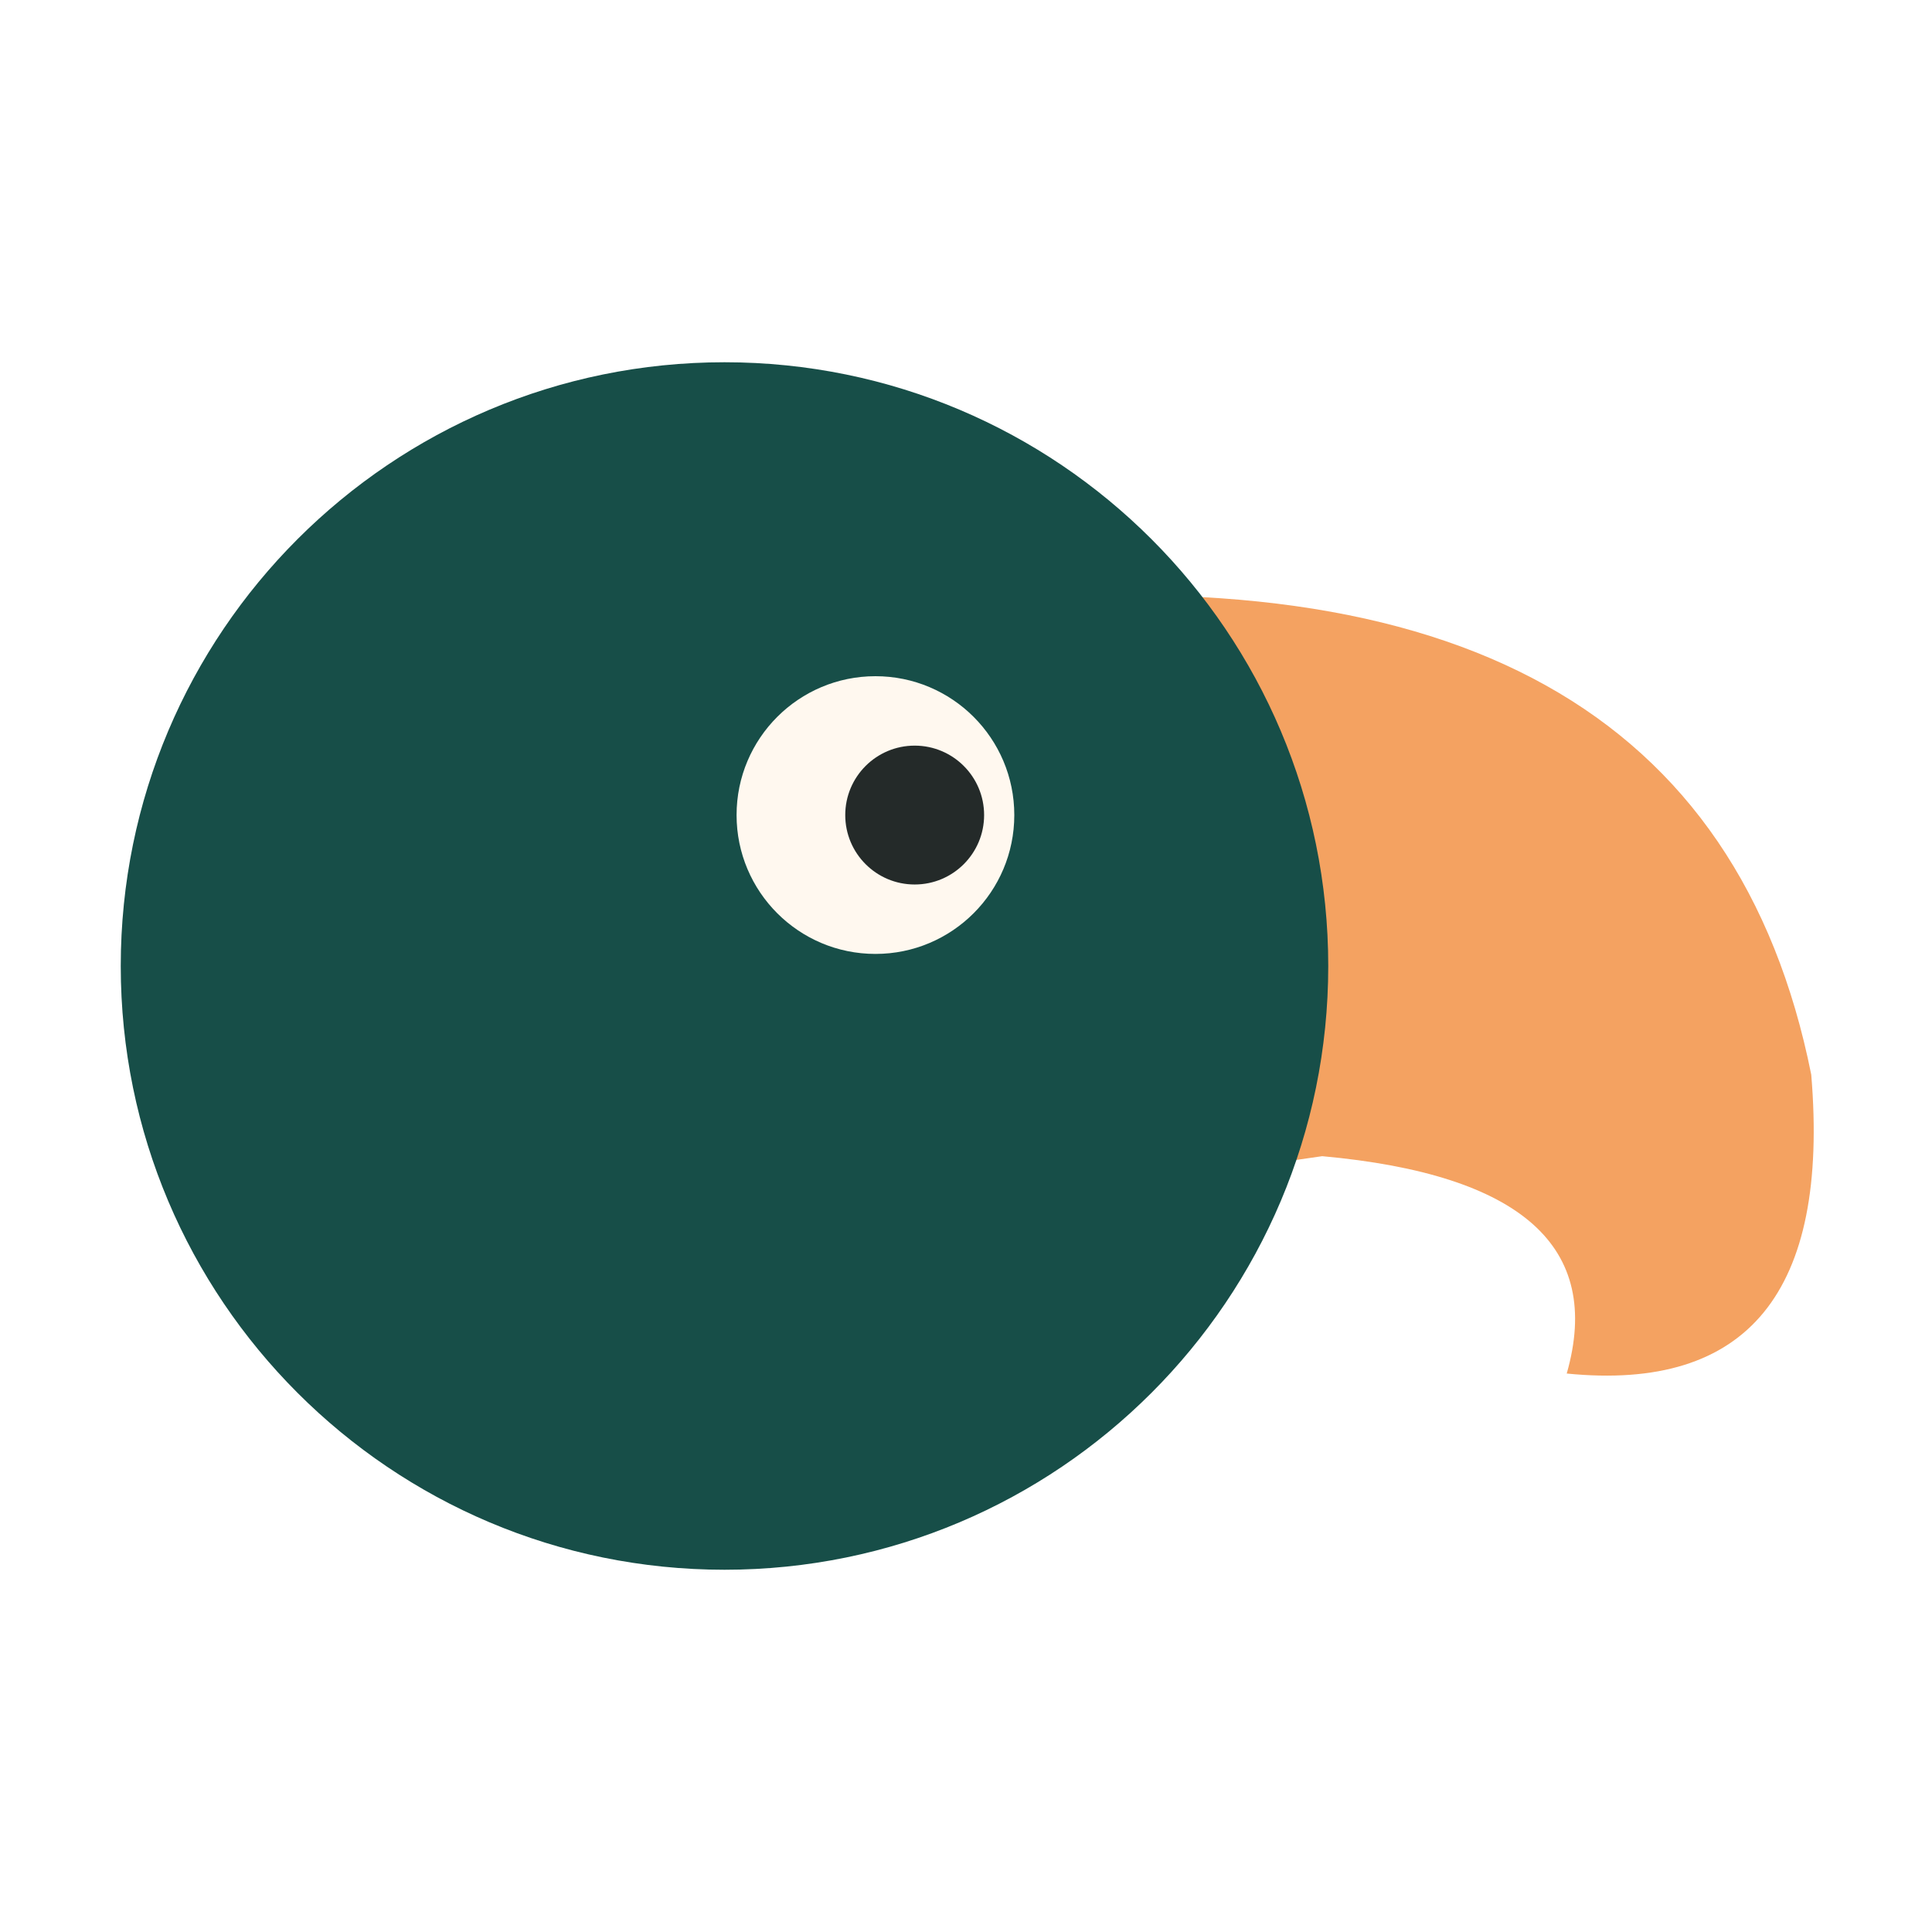
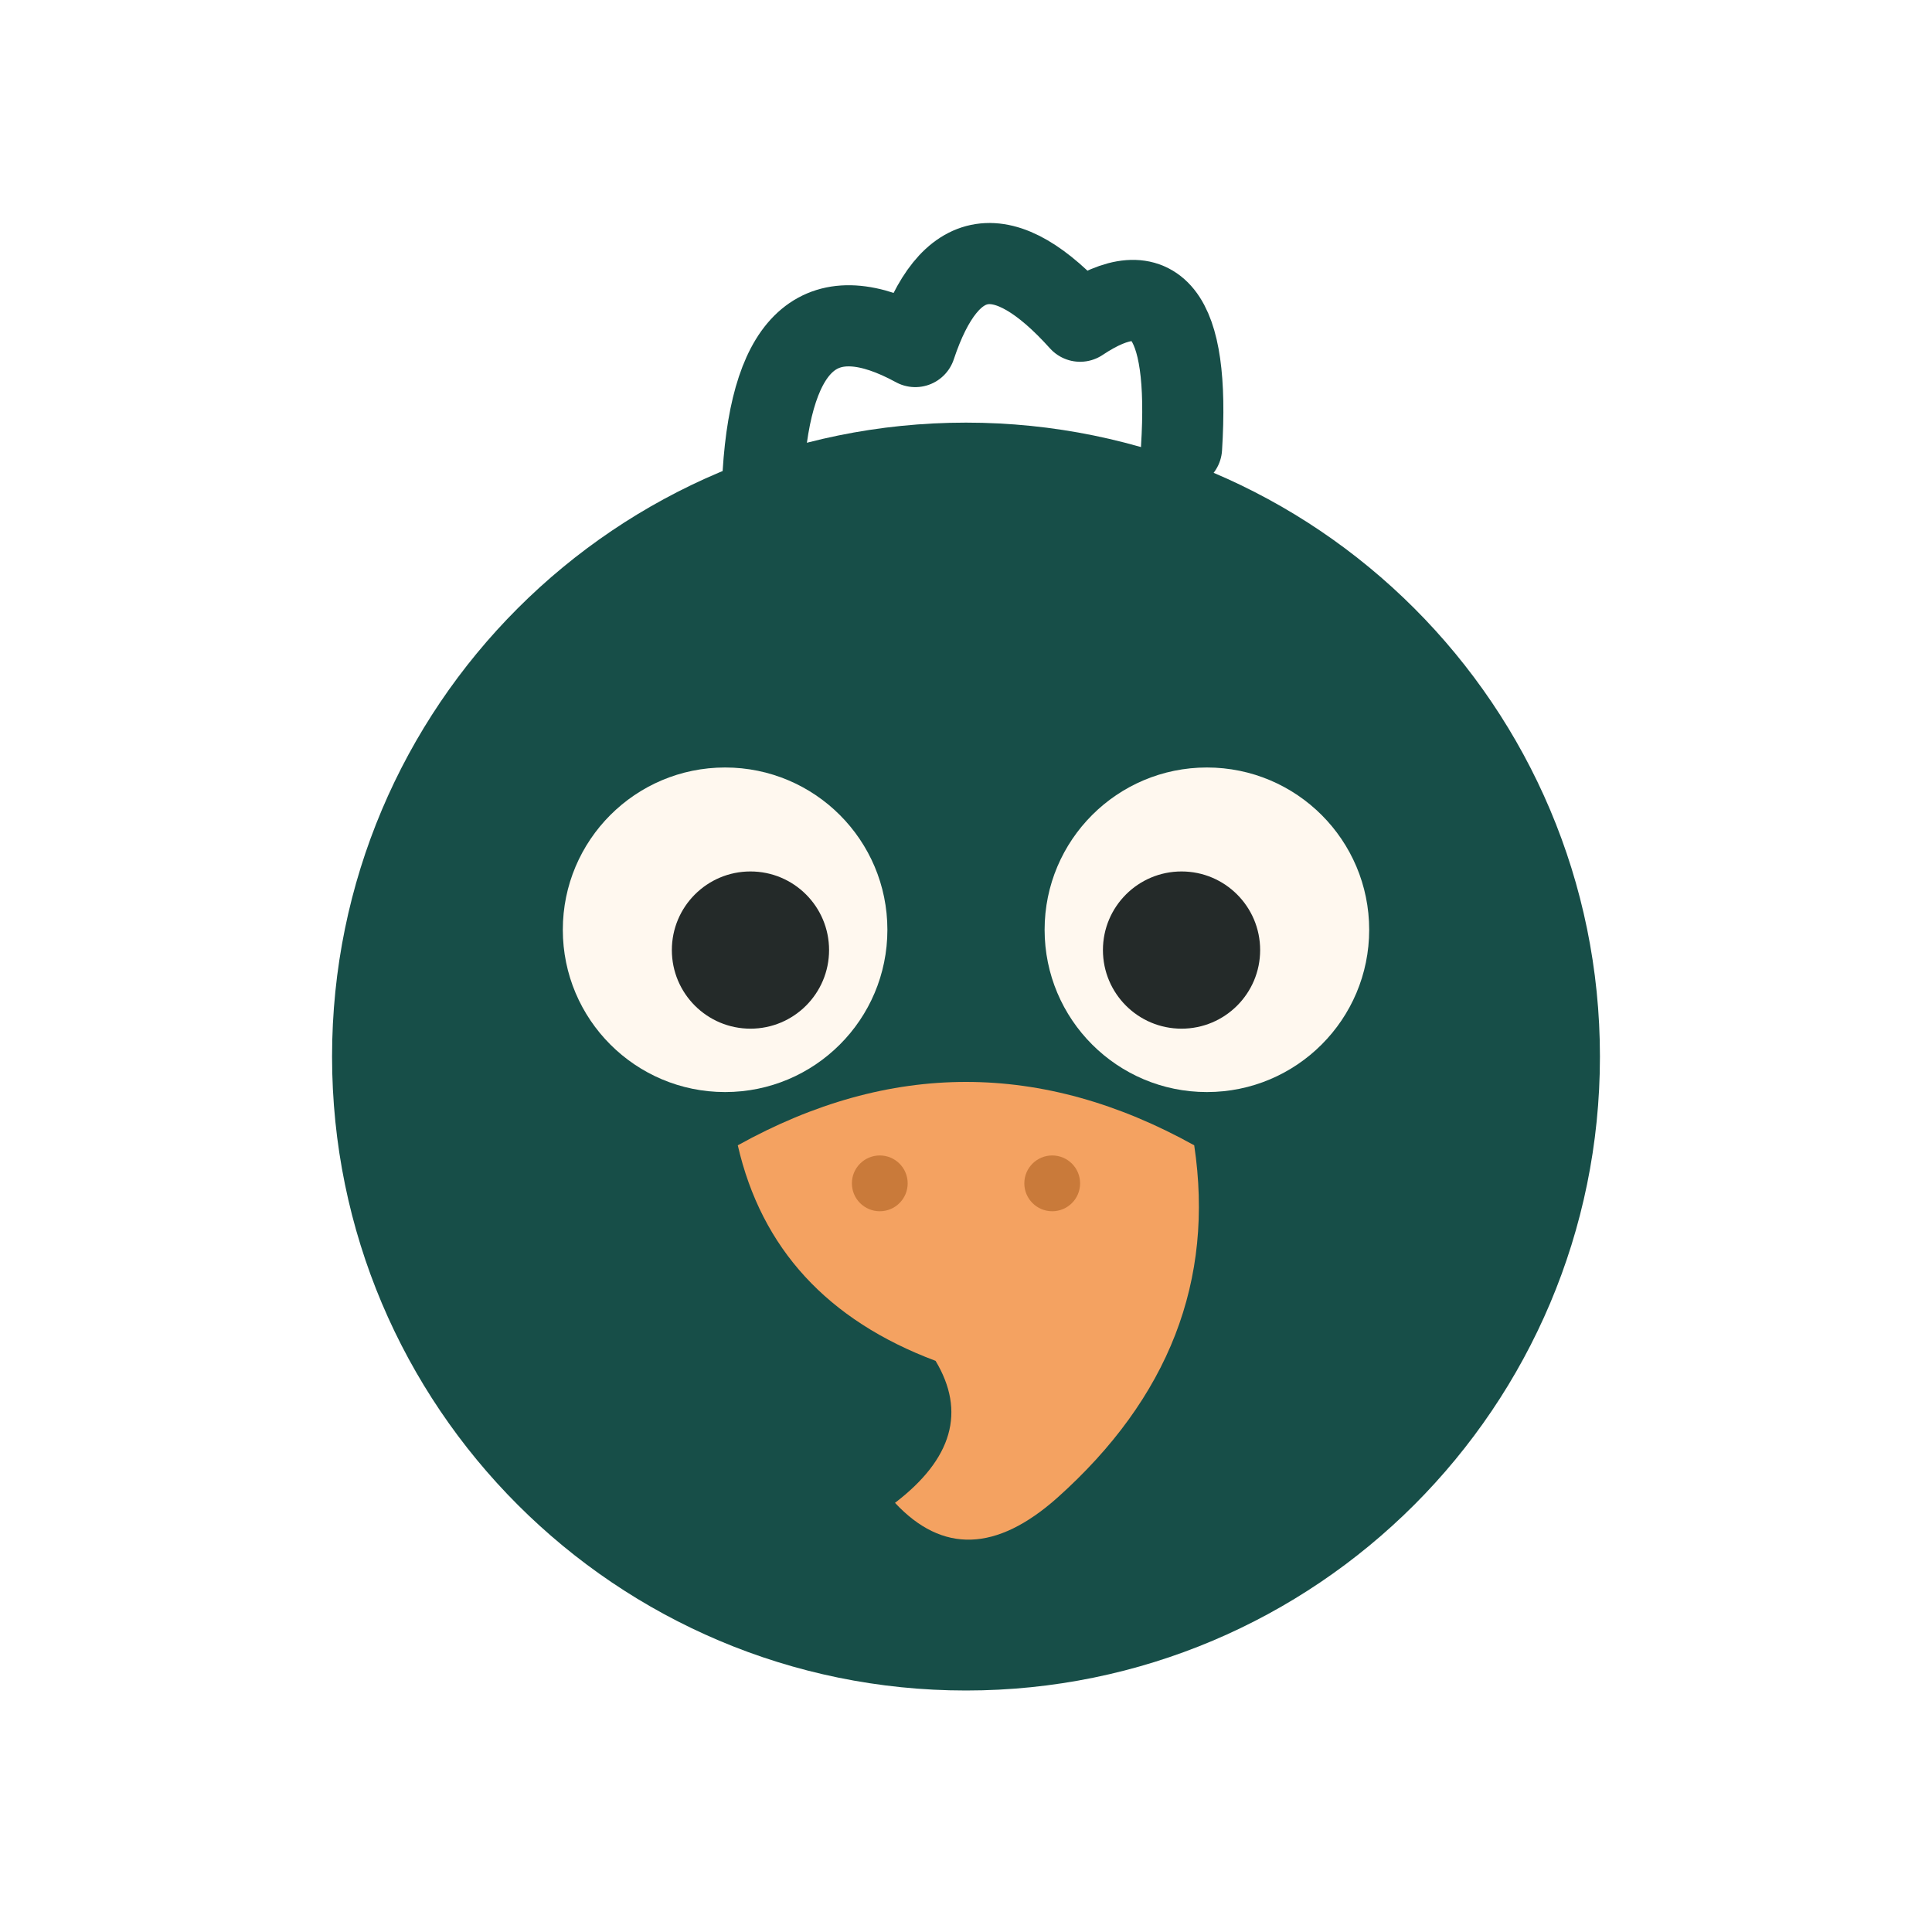
- <svg xmlns="http://www.w3.org/2000/svg" viewBox="2 4 64 64" role="img" aria-label="InvoiceDodo">
-   <path d="M34 24 Q58.4 21.6 62 39.6 Q62.9 50.4 53.9 49.5 Q55.7 43.2 45.8 42.3 L34 44 Z" fill="#F4A261" />
-   <circle cx="26" cy="36" r="20" fill="#174E48" />
-   <circle cx="31" cy="31" r="4.6" fill="#FFF8EF" />
-   <circle cx="32.3" cy="31" r="2.3" fill="#242A29" />
+ <svg xmlns="http://www.w3.org/2000/svg" viewBox="0 1 64 64" role="img" aria-label="InvoiceDodo">
+   <g transform="translate(32 36) scale(0.84) translate(-41 -44)">
+     <path d="M33 21 Q33.5 13 39 16 Q41 10 45.5 15 Q50 12 49.5 20" fill="none" stroke="#174E48" stroke-width="3.2" stroke-linecap="round" stroke-linejoin="round" />
+     <circle cx="41" cy="44" r="25" fill="#174E48" />
+     <circle cx="31.5" cy="39" r="6.4" fill="#FFF8EF" />
+     <circle cx="50.5" cy="39" r="6.4" fill="#FFF8EF" />
+     <circle cx="32.5" cy="39.8" r="3.1" fill="#242A29" />
+     <circle cx="49.5" cy="39.8" r="3.1" fill="#242A29" />
+     <path d="M32 47.5 Q41 42.5 50 47.5 Q51.2 55.5 44.6 61.4 Q41 64.6 38.2 61.6 Q41.6 59 39.8 56 Q33.4 53.6 32 47.5 Z" fill="#F4A261" />
+     <circle cx="37.6" cy="49" r="1.1" fill="#C97A3A" />
+     <circle cx="44.4" cy="49" r="1.1" fill="#C97A3A" />
+   </g>
</svg>
